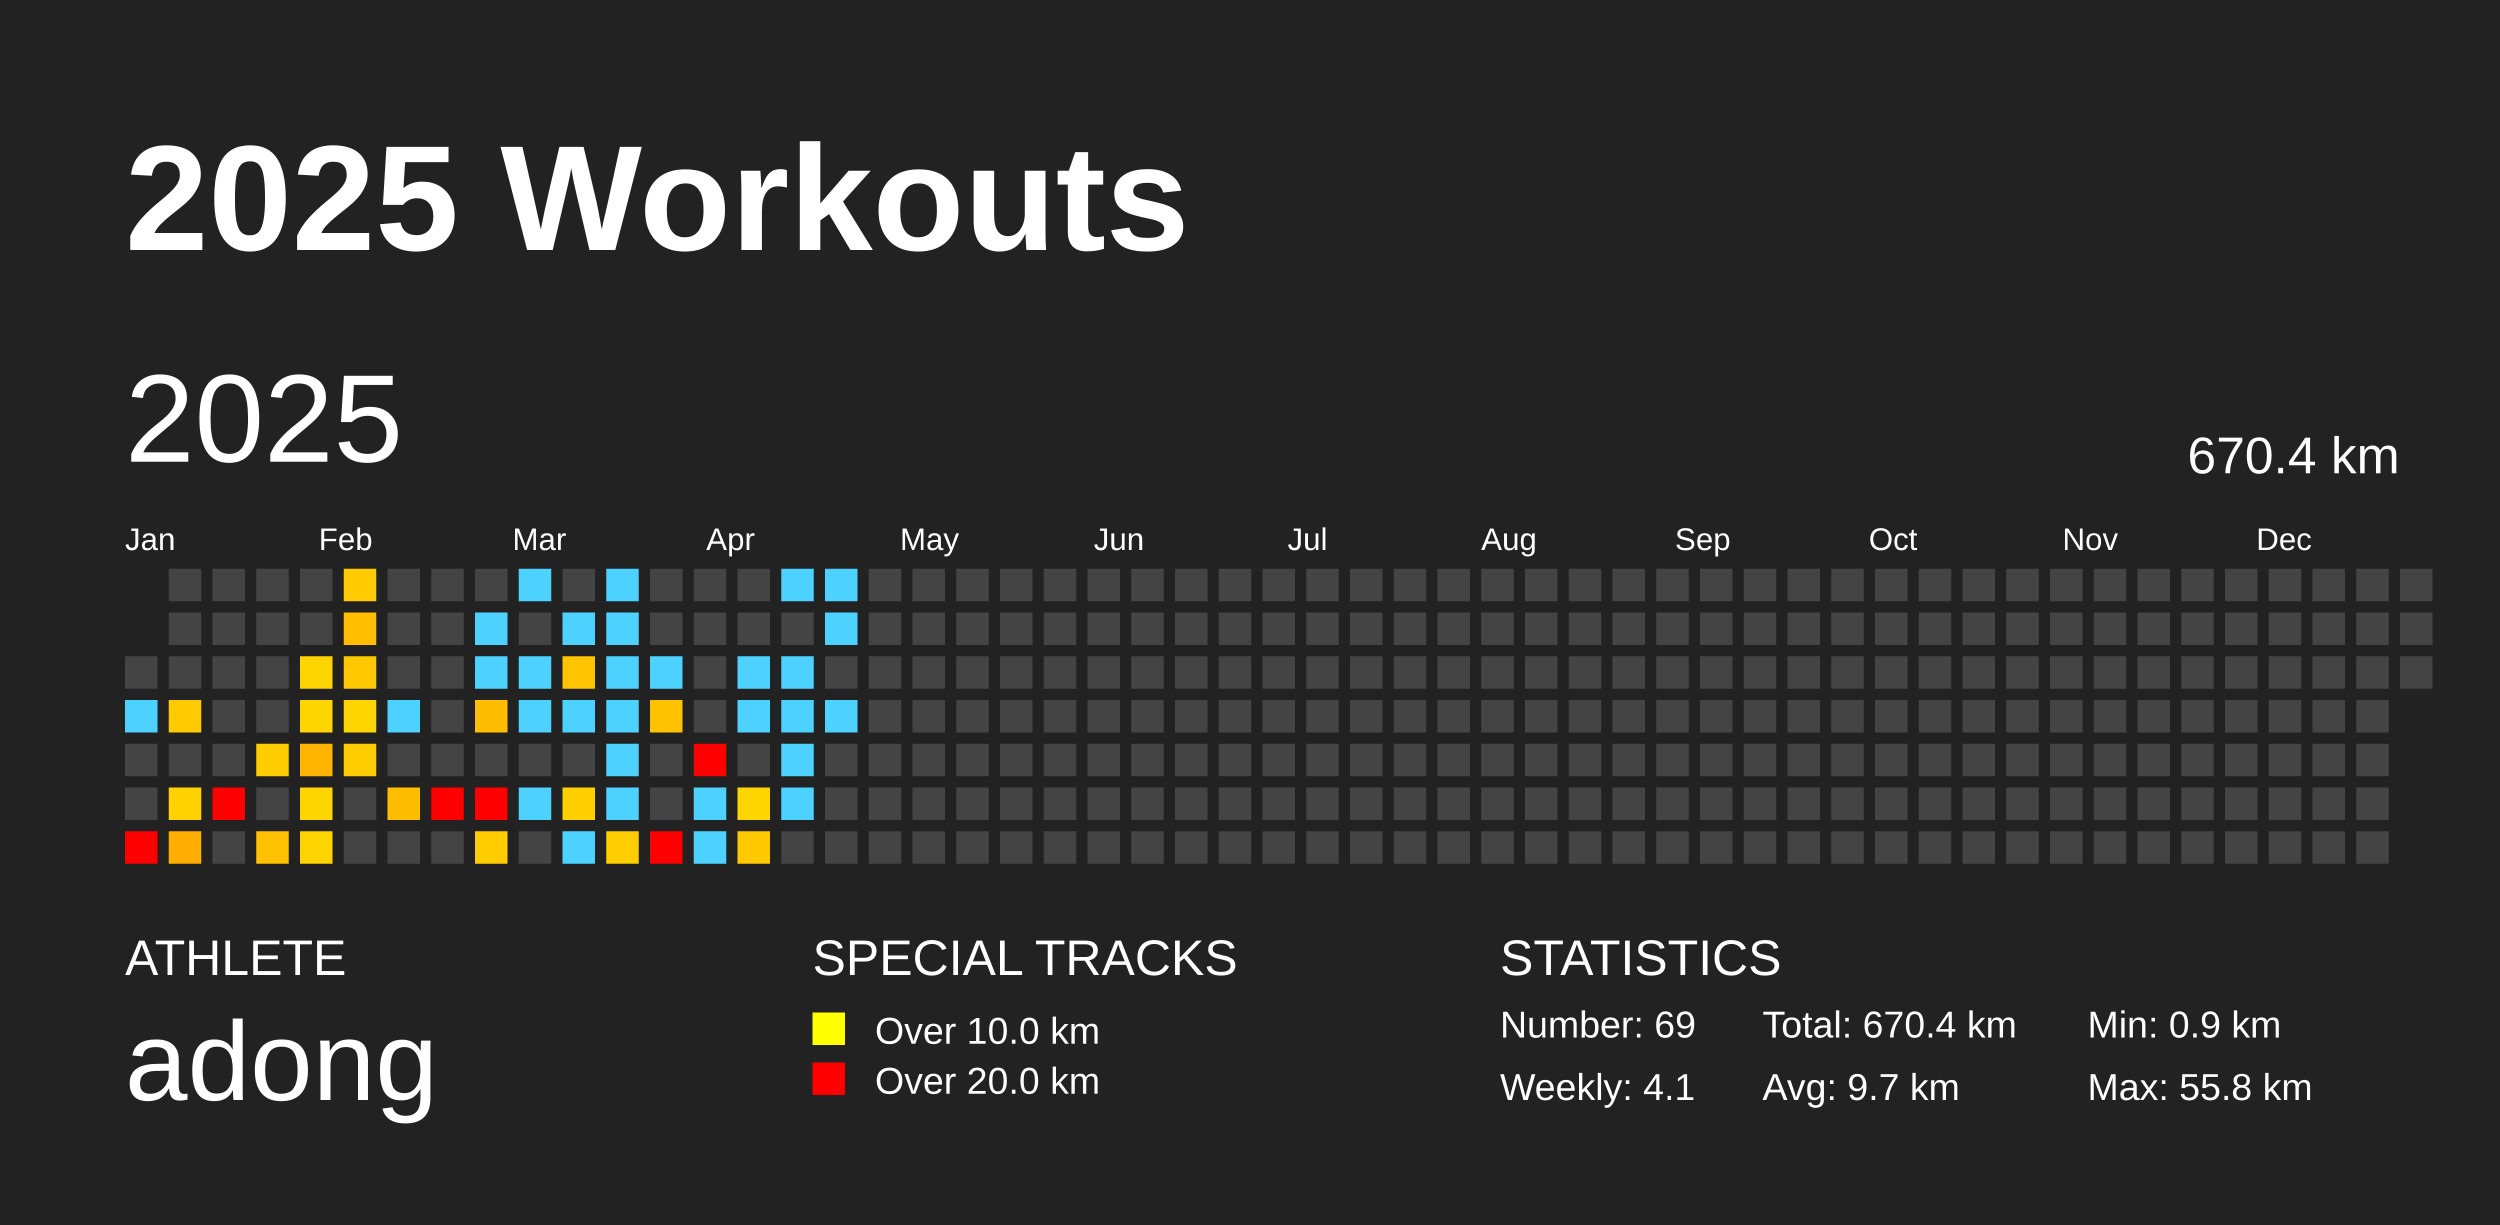
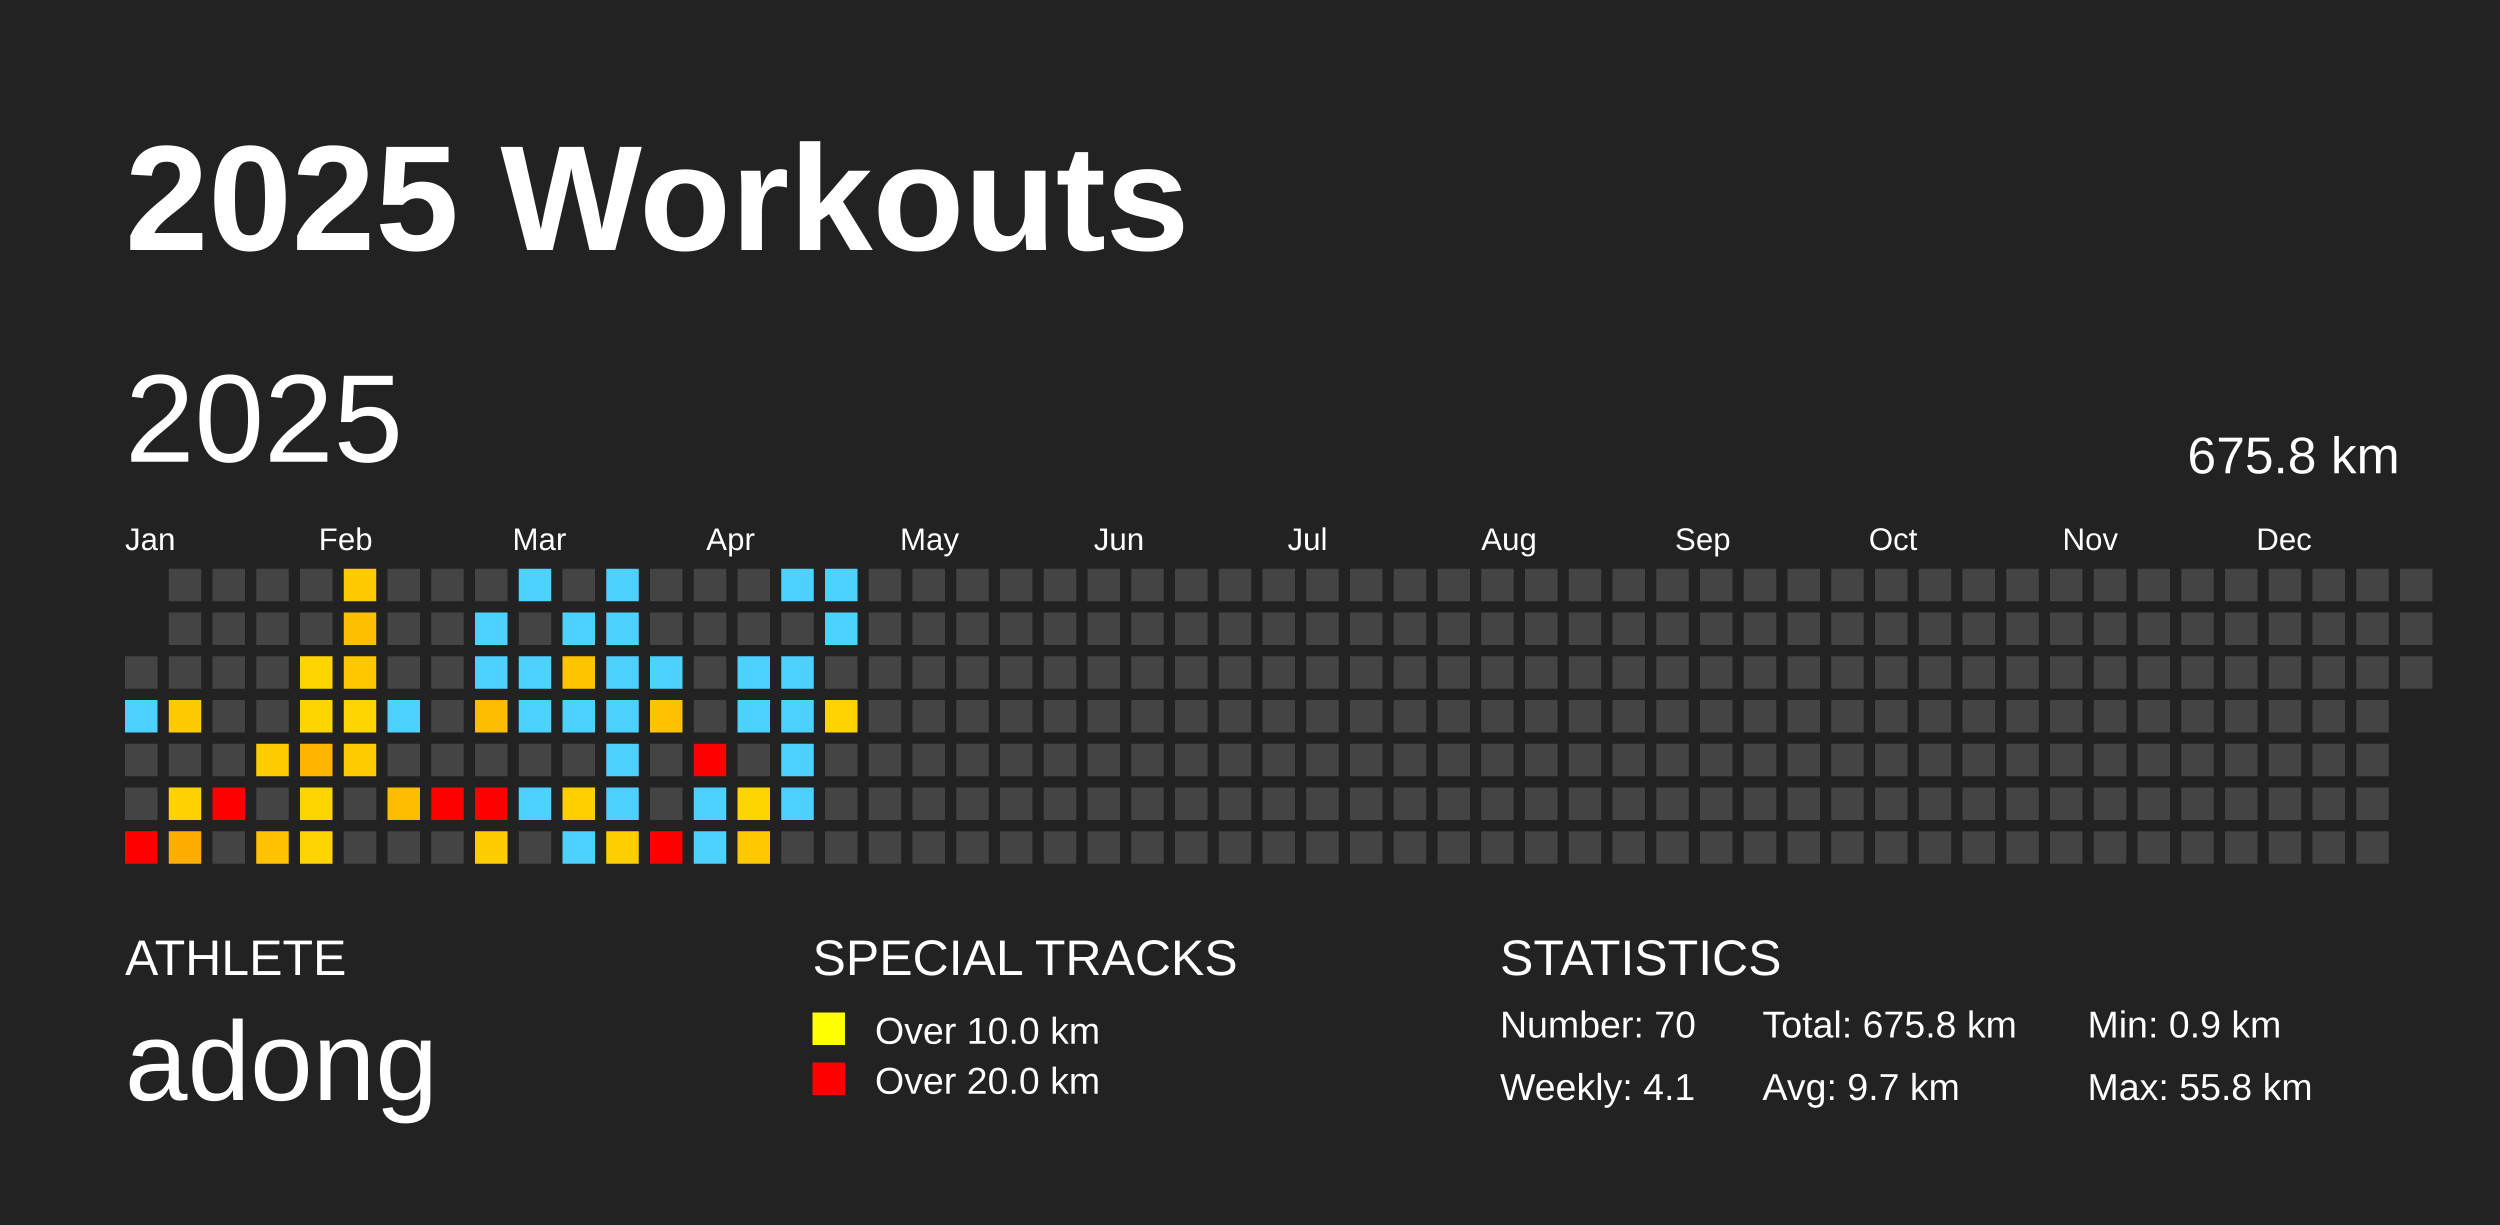
<svg xmlns="http://www.w3.org/2000/svg" baseProfile="full" height="98mm" version="1.1" viewBox="0,0,200,98" width="200mm">
  <defs />
  <rect fill="#222222" height="98" width="200" x="0" y="0" />
  <text fill="#FFFFFF" style="font-size:12px; font-family:Arial; font-weight:bold;" x="10" y="20">2025 Workouts</text>
  <text fill="#FFFFFF" style="font-size:4px; font-family:Arial" x="10" y="78">ATHLETE</text>
  <text fill="#FFFFFF" style="font-size:9px; font-family:Arial" x="10" y="88">adong</text>
  <text fill="#FFFFFF" style="font-size:4px; font-family:Arial" x="65" y="78">SPECIAL TRACKS</text>
  <rect fill="yellow" height="2.6" width="2.6" x="65" y="81" />
  <text fill="#FFFFFF" style="font-size:3px; font-family:Arial" x="70" y="83.5">Over 10.0 km</text>
  <rect fill="red" height="2.6" width="2.6" x="65" y="85" />
  <text fill="#FFFFFF" style="font-size:3px; font-family:Arial" x="70" y="87.5">Over 20.0 km</text>
  <text fill="#FFFFFF" style="font-size:4px; font-family:Arial" x="120" y="78">STATISTICS</text>
-   <text fill="#FFFFFF" style="font-size:3px; font-family:Arial" x="120" y="83">Number: 69</text>
+   <text fill="#FFFFFF" style="font-size:3px; font-family:Arial" x="120" y="83">Number: 70</text>
  <text fill="#FFFFFF" style="font-size:3px; font-family:Arial" x="120" y="88">Weekly: 4.1</text>
-   <text fill="#FFFFFF" style="font-size:3px; font-family:Arial" x="141" y="83">Total: 670.4 km</text>
+   <text fill="#FFFFFF" style="font-size:3px; font-family:Arial" x="141" y="83">Total: 675.8 km</text>
  <text fill="#FFFFFF" style="font-size:3px; font-family:Arial" x="141" y="88">Avg: 9.7 km</text>
  <text fill="#FFFFFF" style="font-size:3px; font-family:Arial" x="167" y="83">Min: 0.9 km</text>
  <text fill="#FFFFFF" style="font-size:3px; font-family:Arial" x="167" y="88">Max: 55.8 km</text>
  <text dominant-baseline="hanging" fill="#FFFFFF" style="font-size:10.0px; font-family:Arial;" x="10" y="30">2025</text>
-   <text dominant-baseline="hanging" fill="#FFFFFF" style="font-size:4.125px; font-family:Arial;" x="175" y="35">670.4 km</text>
+   <text dominant-baseline="hanging" fill="#FFFFFF" style="font-size:4.125px; font-family:Arial;" x="175" y="35">675.8 km</text>
  <text fill="#FFFFFF" style="font-size:2.5px; font-family:Arial" x="10.0" y="44">Jan</text>
  <text fill="#FFFFFF" style="font-size:2.5px; font-family:Arial" x="25.5" y="44">Feb</text>
  <text fill="#FFFFFF" style="font-size:2.5px; font-family:Arial" x="41.0" y="44">Mar</text>
  <text fill="#FFFFFF" style="font-size:2.5px; font-family:Arial" x="56.5" y="44">Apr</text>
  <text fill="#FFFFFF" style="font-size:2.5px; font-family:Arial" x="72.0" y="44">May</text>
  <text fill="#FFFFFF" style="font-size:2.5px; font-family:Arial" x="87.5" y="44">Jun</text>
  <text fill="#FFFFFF" style="font-size:2.5px; font-family:Arial" x="103.0" y="44">Jul</text>
  <text fill="#FFFFFF" style="font-size:2.5px; font-family:Arial" x="118.5" y="44">Aug</text>
  <text fill="#FFFFFF" style="font-size:2.5px; font-family:Arial" x="134.0" y="44">Sep</text>
  <text fill="#FFFFFF" style="font-size:2.5px; font-family:Arial" x="149.5" y="44">Oct</text>
  <text fill="#FFFFFF" style="font-size:2.5px; font-family:Arial" x="165.0" y="44">Nov</text>
  <text fill="#FFFFFF" style="font-size:2.5px; font-family:Arial" x="180.5" y="44">Dec</text>
  <rect fill="#444444" height="2.6" width="2.6" x="10.0" y="52.5" />
  <rect fill="#4dd2ff" height="2.6" width="2.6" x="10.0" y="56.0" />
  <rect fill="#444444" height="2.6" width="2.6" x="10.0" y="59.5" />
  <rect fill="#444444" height="2.6" width="2.6" x="10.0" y="63.0" />
  <rect fill="red" height="2.6" width="2.6" x="10.0" y="66.5" />
  <rect fill="#444444" height="2.6" width="2.6" x="13.5" y="45.5" />
  <rect fill="#444444" height="2.6" width="2.6" x="13.5" y="49.0" />
  <rect fill="#444444" height="2.6" width="2.6" x="13.5" y="52.5" />
  <rect fill="#ffcb00" height="2.6" width="2.6" x="13.5" y="56.0" />
  <rect fill="#444444" height="2.6" width="2.6" x="13.5" y="59.5" />
  <rect fill="#ffd200" height="2.6" width="2.6" x="13.5" y="63.0" />
  <rect fill="#ffae00" height="2.6" width="2.6" x="13.5" y="66.5" />
  <rect fill="#444444" height="2.6" width="2.6" x="17.0" y="45.5" />
  <rect fill="#444444" height="2.6" width="2.6" x="17.0" y="49.0" />
  <rect fill="#444444" height="2.6" width="2.6" x="17.0" y="52.5" />
  <rect fill="#444444" height="2.6" width="2.6" x="17.0" y="56.0" />
  <rect fill="#444444" height="2.6" width="2.6" x="17.0" y="59.5" />
  <rect fill="red" height="2.6" width="2.6" x="17.0" y="63.0" />
  <rect fill="#444444" height="2.6" width="2.6" x="17.0" y="66.5" />
  <rect fill="#444444" height="2.6" width="2.6" x="20.5" y="45.5" />
  <rect fill="#444444" height="2.6" width="2.6" x="20.5" y="49.0" />
  <rect fill="#444444" height="2.6" width="2.6" x="20.5" y="52.5" />
  <rect fill="#444444" height="2.6" width="2.6" x="20.5" y="56.0" />
  <rect fill="#ffcc00" height="2.6" width="2.6" x="20.5" y="59.5" />
  <rect fill="#444444" height="2.6" width="2.6" x="20.5" y="63.0" />
  <rect fill="#ffc100" height="2.6" width="2.6" x="20.5" y="66.5" />
  <rect fill="#444444" height="2.6" width="2.6" x="24.0" y="45.5" />
  <rect fill="#444444" height="2.6" width="2.6" x="24.0" y="49.0" />
  <rect fill="#ffd500" height="2.6" width="2.6" x="24.0" y="52.5" />
  <rect fill="#ffd500" height="2.6" width="2.6" x="24.0" y="56.0" />
  <rect fill="#ffb400" height="2.6" width="2.6" x="24.0" y="59.5" />
  <rect fill="#ffd500" height="2.6" width="2.6" x="24.0" y="63.0" />
  <rect fill="#ffd400" height="2.6" width="2.6" x="24.0" y="66.5" />
  <rect fill="#ffcb00" height="2.6" width="2.6" x="27.5" y="45.5" />
  <rect fill="#ffbe00" height="2.6" width="2.6" x="27.5" y="49.0" />
  <rect fill="#ffc700" height="2.6" width="2.6" x="27.5" y="52.5" />
  <rect fill="#ffd500" height="2.6" width="2.6" x="27.5" y="56.0" />
  <rect fill="#ffcc00" height="2.6" width="2.6" x="27.5" y="59.5" />
  <rect fill="#444444" height="2.6" width="2.6" x="27.5" y="63.0" />
  <rect fill="#444444" height="2.6" width="2.6" x="27.5" y="66.5" />
  <rect fill="#444444" height="2.6" width="2.6" x="31.0" y="45.5" />
  <rect fill="#444444" height="2.6" width="2.6" x="31.0" y="49.0" />
  <rect fill="#444444" height="2.6" width="2.6" x="31.0" y="52.5" />
  <rect fill="#4dd2ff" height="2.6" width="2.6" x="31.0" y="56.0" />
  <rect fill="#444444" height="2.6" width="2.6" x="31.0" y="59.5" />
  <rect fill="#ffbd00" height="2.6" width="2.6" x="31.0" y="63.0" />
  <rect fill="#444444" height="2.6" width="2.6" x="31.0" y="66.5" />
  <rect fill="#444444" height="2.6" width="2.6" x="34.5" y="45.5" />
  <rect fill="#444444" height="2.6" width="2.6" x="34.5" y="49.0" />
  <rect fill="#444444" height="2.6" width="2.6" x="34.5" y="52.5" />
  <rect fill="#444444" height="2.6" width="2.6" x="34.5" y="56.0" />
  <rect fill="#444444" height="2.6" width="2.6" x="34.5" y="59.5" />
  <rect fill="red" height="2.6" width="2.6" x="34.5" y="63.0" />
  <rect fill="#444444" height="2.6" width="2.6" x="34.5" y="66.5" />
  <rect fill="#444444" height="2.6" width="2.6" x="38.0" y="45.5" />
  <rect fill="#4dd2ff" height="2.6" width="2.6" x="38.0" y="49.0" />
  <rect fill="#4dd2ff" height="2.6" width="2.6" x="38.0" y="52.5" />
  <rect fill="#ffbd00" height="2.6" width="2.6" x="38.0" y="56.0" />
  <rect fill="#444444" height="2.6" width="2.6" x="38.0" y="59.5" />
  <rect fill="red" height="2.6" width="2.6" x="38.0" y="63.0" />
  <rect fill="#ffcc00" height="2.6" width="2.6" x="38.0" y="66.5" />
  <rect fill="#4dd2ff" height="2.6" width="2.6" x="41.5" y="45.5" />
  <rect fill="#444444" height="2.6" width="2.6" x="41.5" y="49.0" />
  <rect fill="#4dd2ff" height="2.6" width="2.6" x="41.5" y="52.5" />
  <rect fill="#4dd2ff" height="2.6" width="2.6" x="41.5" y="56.0" />
  <rect fill="#444444" height="2.6" width="2.6" x="41.5" y="59.5" />
  <rect fill="#4dd2ff" height="2.6" width="2.6" x="41.5" y="63.0" />
  <rect fill="#444444" height="2.6" width="2.6" x="41.5" y="66.5" />
  <rect fill="#444444" height="2.6" width="2.6" x="45.0" y="45.5" />
  <rect fill="#4dd2ff" height="2.6" width="2.6" x="45.0" y="49.0" />
  <rect fill="#ffc400" height="2.6" width="2.6" x="45.0" y="52.5" />
  <rect fill="#4dd2ff" height="2.6" width="2.6" x="45.0" y="56.0" />
  <rect fill="#444444" height="2.6" width="2.6" x="45.0" y="59.5" />
  <rect fill="#ffcf00" height="2.6" width="2.6" x="45.0" y="63.0" />
  <rect fill="#4dd2ff" height="2.6" width="2.6" x="45.0" y="66.5" />
  <rect fill="#4dd2ff" height="2.6" width="2.6" x="48.5" y="45.5" />
  <rect fill="#4dd2ff" height="2.6" width="2.6" x="48.5" y="49.0" />
  <rect fill="#4dd2ff" height="2.6" width="2.6" x="48.5" y="52.5" />
  <rect fill="#4dd2ff" height="2.6" width="2.6" x="48.5" y="56.0" />
  <rect fill="#4dd2ff" height="2.6" width="2.6" x="48.5" y="59.5" />
  <rect fill="#4dd2ff" height="2.6" width="2.6" x="48.5" y="63.0" />
  <rect fill="#ffce00" height="2.6" width="2.6" x="48.5" y="66.5" />
  <rect fill="#444444" height="2.6" width="2.6" x="52.0" y="45.5" />
  <rect fill="#444444" height="2.6" width="2.6" x="52.0" y="49.0" />
  <rect fill="#4dd2ff" height="2.6" width="2.6" x="52.0" y="52.5" />
  <rect fill="#ffc200" height="2.6" width="2.6" x="52.0" y="56.0" />
  <rect fill="#444444" height="2.6" width="2.6" x="52.0" y="59.5" />
  <rect fill="#444444" height="2.6" width="2.6" x="52.0" y="63.0" />
  <rect fill="red" height="2.6" width="2.6" x="52.0" y="66.5" />
  <rect fill="#444444" height="2.6" width="2.6" x="55.5" y="45.5" />
  <rect fill="#444444" height="2.6" width="2.6" x="55.5" y="49.0" />
  <rect fill="#444444" height="2.6" width="2.6" x="55.5" y="52.5" />
  <rect fill="#444444" height="2.6" width="2.6" x="55.5" y="56.0" />
  <rect fill="red" height="2.6" width="2.6" x="55.5" y="59.5" />
  <rect fill="#4dd2ff" height="2.6" width="2.6" x="55.5" y="63.0" />
  <rect fill="#4dd2ff" height="2.6" width="2.6" x="55.5" y="66.5" />
  <rect fill="#444444" height="2.6" width="2.6" x="59.0" y="45.5" />
  <rect fill="#444444" height="2.6" width="2.6" x="59.0" y="49.0" />
  <rect fill="#4dd2ff" height="2.6" width="2.6" x="59.0" y="52.5" />
  <rect fill="#4dd2ff" height="2.6" width="2.6" x="59.0" y="56.0" />
  <rect fill="#444444" height="2.6" width="2.6" x="59.0" y="59.5" />
  <rect fill="#ffd500" height="2.6" width="2.6" x="59.0" y="63.0" />
  <rect fill="#ffc900" height="2.6" width="2.6" x="59.0" y="66.5" />
  <rect fill="#4dd2ff" height="2.6" width="2.6" x="62.5" y="45.5" />
  <rect fill="#444444" height="2.6" width="2.6" x="62.5" y="49.0" />
  <rect fill="#4dd2ff" height="2.6" width="2.6" x="62.5" y="52.5" />
  <rect fill="#4dd2ff" height="2.6" width="2.6" x="62.5" y="56.0" />
  <rect fill="#4dd2ff" height="2.6" width="2.6" x="62.5" y="59.5" />
  <rect fill="#4dd2ff" height="2.6" width="2.6" x="62.5" y="63.0" />
  <rect fill="#444444" height="2.6" width="2.6" x="62.5" y="66.5" />
  <rect fill="#4dd2ff" height="2.6" width="2.6" x="66.0" y="45.5" />
  <rect fill="#4dd2ff" height="2.6" width="2.6" x="66.0" y="49.0" />
  <rect fill="#444444" height="2.6" width="2.6" x="66.0" y="52.5" />
-   <rect fill="#4dd2ff" height="2.6" width="2.6" x="66.0" y="56.0" />
+   <rect fill="#ffd300" height="2.6" width="2.6" x="66.0" y="56.0" />
  <rect fill="#444444" height="2.6" width="2.6" x="66.0" y="59.5" />
  <rect fill="#444444" height="2.6" width="2.6" x="66.0" y="63.0" />
  <rect fill="#444444" height="2.6" width="2.6" x="66.0" y="66.5" />
  <rect fill="#444444" height="2.6" width="2.6" x="69.5" y="45.5" />
  <rect fill="#444444" height="2.6" width="2.6" x="69.5" y="49.0" />
  <rect fill="#444444" height="2.6" width="2.6" x="69.5" y="52.5" />
  <rect fill="#444444" height="2.6" width="2.6" x="69.5" y="56.0" />
  <rect fill="#444444" height="2.6" width="2.6" x="69.5" y="59.5" />
  <rect fill="#444444" height="2.6" width="2.6" x="69.5" y="63.0" />
  <rect fill="#444444" height="2.6" width="2.6" x="69.5" y="66.5" />
  <rect fill="#444444" height="2.6" width="2.6" x="73.0" y="45.5" />
  <rect fill="#444444" height="2.6" width="2.6" x="73.0" y="49.0" />
  <rect fill="#444444" height="2.6" width="2.6" x="73.0" y="52.5" />
  <rect fill="#444444" height="2.6" width="2.6" x="73.0" y="56.0" />
  <rect fill="#444444" height="2.6" width="2.6" x="73.0" y="59.5" />
  <rect fill="#444444" height="2.6" width="2.6" x="73.0" y="63.0" />
  <rect fill="#444444" height="2.6" width="2.6" x="73.0" y="66.5" />
  <rect fill="#444444" height="2.6" width="2.6" x="76.5" y="45.5" />
  <rect fill="#444444" height="2.6" width="2.6" x="76.5" y="49.0" />
  <rect fill="#444444" height="2.6" width="2.6" x="76.5" y="52.5" />
  <rect fill="#444444" height="2.6" width="2.6" x="76.5" y="56.0" />
  <rect fill="#444444" height="2.6" width="2.6" x="76.5" y="59.5" />
  <rect fill="#444444" height="2.6" width="2.6" x="76.5" y="63.0" />
  <rect fill="#444444" height="2.6" width="2.6" x="76.5" y="66.5" />
  <rect fill="#444444" height="2.6" width="2.6" x="80.0" y="45.5" />
  <rect fill="#444444" height="2.6" width="2.6" x="80.0" y="49.0" />
  <rect fill="#444444" height="2.6" width="2.6" x="80.0" y="52.5" />
  <rect fill="#444444" height="2.6" width="2.6" x="80.0" y="56.0" />
  <rect fill="#444444" height="2.6" width="2.6" x="80.0" y="59.5" />
  <rect fill="#444444" height="2.6" width="2.6" x="80.0" y="63.0" />
  <rect fill="#444444" height="2.6" width="2.6" x="80.0" y="66.5" />
  <rect fill="#444444" height="2.6" width="2.6" x="83.5" y="45.5" />
  <rect fill="#444444" height="2.6" width="2.6" x="83.5" y="49.0" />
  <rect fill="#444444" height="2.6" width="2.6" x="83.5" y="52.5" />
  <rect fill="#444444" height="2.6" width="2.6" x="83.5" y="56.0" />
  <rect fill="#444444" height="2.6" width="2.6" x="83.5" y="59.5" />
  <rect fill="#444444" height="2.6" width="2.6" x="83.5" y="63.0" />
  <rect fill="#444444" height="2.6" width="2.6" x="83.5" y="66.5" />
  <rect fill="#444444" height="2.6" width="2.6" x="87.0" y="45.5" />
  <rect fill="#444444" height="2.6" width="2.6" x="87.0" y="49.0" />
  <rect fill="#444444" height="2.6" width="2.6" x="87.0" y="52.5" />
  <rect fill="#444444" height="2.6" width="2.6" x="87.0" y="56.0" />
  <rect fill="#444444" height="2.6" width="2.6" x="87.0" y="59.5" />
  <rect fill="#444444" height="2.6" width="2.6" x="87.0" y="63.0" />
  <rect fill="#444444" height="2.6" width="2.6" x="87.0" y="66.5" />
  <rect fill="#444444" height="2.6" width="2.6" x="90.5" y="45.5" />
  <rect fill="#444444" height="2.6" width="2.6" x="90.5" y="49.0" />
  <rect fill="#444444" height="2.6" width="2.6" x="90.5" y="52.5" />
  <rect fill="#444444" height="2.6" width="2.6" x="90.5" y="56.0" />
  <rect fill="#444444" height="2.6" width="2.6" x="90.5" y="59.5" />
  <rect fill="#444444" height="2.6" width="2.6" x="90.5" y="63.0" />
  <rect fill="#444444" height="2.6" width="2.6" x="90.5" y="66.5" />
  <rect fill="#444444" height="2.6" width="2.6" x="94.0" y="45.5" />
  <rect fill="#444444" height="2.6" width="2.6" x="94.0" y="49.0" />
  <rect fill="#444444" height="2.6" width="2.6" x="94.0" y="52.5" />
  <rect fill="#444444" height="2.6" width="2.6" x="94.0" y="56.0" />
  <rect fill="#444444" height="2.6" width="2.6" x="94.0" y="59.5" />
  <rect fill="#444444" height="2.6" width="2.6" x="94.0" y="63.0" />
  <rect fill="#444444" height="2.6" width="2.6" x="94.0" y="66.5" />
  <rect fill="#444444" height="2.6" width="2.6" x="97.5" y="45.5" />
  <rect fill="#444444" height="2.6" width="2.6" x="97.5" y="49.0" />
  <rect fill="#444444" height="2.6" width="2.6" x="97.5" y="52.5" />
  <rect fill="#444444" height="2.6" width="2.6" x="97.5" y="56.0" />
  <rect fill="#444444" height="2.6" width="2.6" x="97.5" y="59.5" />
  <rect fill="#444444" height="2.6" width="2.6" x="97.5" y="63.0" />
  <rect fill="#444444" height="2.6" width="2.6" x="97.5" y="66.5" />
  <rect fill="#444444" height="2.6" width="2.6" x="101.0" y="45.5" />
  <rect fill="#444444" height="2.6" width="2.6" x="101.0" y="49.0" />
  <rect fill="#444444" height="2.6" width="2.6" x="101.0" y="52.5" />
  <rect fill="#444444" height="2.6" width="2.6" x="101.0" y="56.0" />
  <rect fill="#444444" height="2.6" width="2.6" x="101.0" y="59.5" />
  <rect fill="#444444" height="2.6" width="2.6" x="101.0" y="63.0" />
  <rect fill="#444444" height="2.6" width="2.6" x="101.0" y="66.5" />
  <rect fill="#444444" height="2.6" width="2.6" x="104.5" y="45.5" />
  <rect fill="#444444" height="2.6" width="2.6" x="104.5" y="49.0" />
  <rect fill="#444444" height="2.6" width="2.6" x="104.5" y="52.5" />
  <rect fill="#444444" height="2.6" width="2.6" x="104.5" y="56.0" />
  <rect fill="#444444" height="2.6" width="2.6" x="104.5" y="59.5" />
  <rect fill="#444444" height="2.6" width="2.6" x="104.5" y="63.0" />
  <rect fill="#444444" height="2.6" width="2.6" x="104.5" y="66.5" />
  <rect fill="#444444" height="2.6" width="2.6" x="108.0" y="45.5" />
  <rect fill="#444444" height="2.6" width="2.6" x="108.0" y="49.0" />
  <rect fill="#444444" height="2.6" width="2.6" x="108.0" y="52.5" />
  <rect fill="#444444" height="2.6" width="2.6" x="108.0" y="56.0" />
  <rect fill="#444444" height="2.6" width="2.6" x="108.0" y="59.5" />
  <rect fill="#444444" height="2.6" width="2.6" x="108.0" y="63.0" />
  <rect fill="#444444" height="2.6" width="2.6" x="108.0" y="66.5" />
  <rect fill="#444444" height="2.6" width="2.6" x="111.5" y="45.5" />
  <rect fill="#444444" height="2.6" width="2.6" x="111.5" y="49.0" />
  <rect fill="#444444" height="2.6" width="2.6" x="111.5" y="52.5" />
  <rect fill="#444444" height="2.6" width="2.6" x="111.5" y="56.0" />
  <rect fill="#444444" height="2.6" width="2.6" x="111.5" y="59.5" />
  <rect fill="#444444" height="2.6" width="2.6" x="111.5" y="63.0" />
  <rect fill="#444444" height="2.6" width="2.6" x="111.5" y="66.5" />
  <rect fill="#444444" height="2.6" width="2.6" x="115.0" y="45.5" />
  <rect fill="#444444" height="2.6" width="2.6" x="115.0" y="49.0" />
  <rect fill="#444444" height="2.6" width="2.6" x="115.0" y="52.5" />
  <rect fill="#444444" height="2.6" width="2.6" x="115.0" y="56.0" />
  <rect fill="#444444" height="2.6" width="2.6" x="115.0" y="59.5" />
  <rect fill="#444444" height="2.6" width="2.6" x="115.0" y="63.0" />
  <rect fill="#444444" height="2.6" width="2.6" x="115.0" y="66.5" />
  <rect fill="#444444" height="2.6" width="2.6" x="118.5" y="45.5" />
  <rect fill="#444444" height="2.6" width="2.6" x="118.5" y="49.0" />
  <rect fill="#444444" height="2.6" width="2.6" x="118.5" y="52.5" />
  <rect fill="#444444" height="2.6" width="2.6" x="118.5" y="56.0" />
  <rect fill="#444444" height="2.6" width="2.6" x="118.5" y="59.5" />
  <rect fill="#444444" height="2.6" width="2.6" x="118.5" y="63.0" />
  <rect fill="#444444" height="2.6" width="2.6" x="118.5" y="66.5" />
  <rect fill="#444444" height="2.6" width="2.6" x="122.0" y="45.5" />
  <rect fill="#444444" height="2.6" width="2.6" x="122.0" y="49.0" />
  <rect fill="#444444" height="2.6" width="2.6" x="122.0" y="52.5" />
  <rect fill="#444444" height="2.6" width="2.6" x="122.0" y="56.0" />
  <rect fill="#444444" height="2.6" width="2.6" x="122.0" y="59.5" />
  <rect fill="#444444" height="2.6" width="2.6" x="122.0" y="63.0" />
  <rect fill="#444444" height="2.6" width="2.6" x="122.0" y="66.5" />
  <rect fill="#444444" height="2.6" width="2.6" x="125.5" y="45.5" />
  <rect fill="#444444" height="2.6" width="2.6" x="125.5" y="49.0" />
  <rect fill="#444444" height="2.6" width="2.6" x="125.5" y="52.5" />
  <rect fill="#444444" height="2.6" width="2.6" x="125.5" y="56.0" />
  <rect fill="#444444" height="2.6" width="2.6" x="125.5" y="59.5" />
  <rect fill="#444444" height="2.6" width="2.6" x="125.5" y="63.0" />
  <rect fill="#444444" height="2.6" width="2.6" x="125.5" y="66.5" />
  <rect fill="#444444" height="2.6" width="2.6" x="129.0" y="45.5" />
  <rect fill="#444444" height="2.6" width="2.6" x="129.0" y="49.0" />
  <rect fill="#444444" height="2.6" width="2.6" x="129.0" y="52.5" />
  <rect fill="#444444" height="2.6" width="2.6" x="129.0" y="56.0" />
  <rect fill="#444444" height="2.6" width="2.6" x="129.0" y="59.5" />
  <rect fill="#444444" height="2.6" width="2.6" x="129.0" y="63.0" />
  <rect fill="#444444" height="2.6" width="2.6" x="129.0" y="66.5" />
  <rect fill="#444444" height="2.6" width="2.6" x="132.5" y="45.5" />
  <rect fill="#444444" height="2.6" width="2.6" x="132.5" y="49.0" />
  <rect fill="#444444" height="2.6" width="2.6" x="132.5" y="52.5" />
  <rect fill="#444444" height="2.6" width="2.6" x="132.5" y="56.0" />
  <rect fill="#444444" height="2.6" width="2.6" x="132.5" y="59.5" />
  <rect fill="#444444" height="2.6" width="2.6" x="132.5" y="63.0" />
  <rect fill="#444444" height="2.6" width="2.6" x="132.5" y="66.5" />
  <rect fill="#444444" height="2.6" width="2.6" x="136.0" y="45.5" />
  <rect fill="#444444" height="2.6" width="2.6" x="136.0" y="49.0" />
  <rect fill="#444444" height="2.6" width="2.6" x="136.0" y="52.5" />
  <rect fill="#444444" height="2.6" width="2.6" x="136.0" y="56.0" />
  <rect fill="#444444" height="2.6" width="2.6" x="136.0" y="59.5" />
  <rect fill="#444444" height="2.6" width="2.6" x="136.0" y="63.0" />
  <rect fill="#444444" height="2.6" width="2.6" x="136.0" y="66.5" />
  <rect fill="#444444" height="2.6" width="2.6" x="139.5" y="45.5" />
  <rect fill="#444444" height="2.6" width="2.6" x="139.5" y="49.0" />
  <rect fill="#444444" height="2.6" width="2.6" x="139.5" y="52.5" />
  <rect fill="#444444" height="2.6" width="2.6" x="139.5" y="56.0" />
  <rect fill="#444444" height="2.6" width="2.6" x="139.5" y="59.5" />
  <rect fill="#444444" height="2.6" width="2.6" x="139.5" y="63.0" />
  <rect fill="#444444" height="2.6" width="2.6" x="139.5" y="66.5" />
  <rect fill="#444444" height="2.6" width="2.6" x="143.0" y="45.5" />
  <rect fill="#444444" height="2.6" width="2.6" x="143.0" y="49.0" />
  <rect fill="#444444" height="2.6" width="2.6" x="143.0" y="52.5" />
  <rect fill="#444444" height="2.6" width="2.6" x="143.0" y="56.0" />
  <rect fill="#444444" height="2.6" width="2.6" x="143.0" y="59.5" />
  <rect fill="#444444" height="2.6" width="2.6" x="143.0" y="63.0" />
  <rect fill="#444444" height="2.6" width="2.6" x="143.0" y="66.5" />
  <rect fill="#444444" height="2.6" width="2.6" x="146.5" y="45.5" />
  <rect fill="#444444" height="2.6" width="2.6" x="146.5" y="49.0" />
  <rect fill="#444444" height="2.6" width="2.6" x="146.5" y="52.5" />
  <rect fill="#444444" height="2.6" width="2.6" x="146.5" y="56.0" />
  <rect fill="#444444" height="2.6" width="2.6" x="146.5" y="59.5" />
  <rect fill="#444444" height="2.6" width="2.6" x="146.5" y="63.0" />
  <rect fill="#444444" height="2.6" width="2.6" x="146.5" y="66.5" />
  <rect fill="#444444" height="2.6" width="2.6" x="150.0" y="45.5" />
  <rect fill="#444444" height="2.6" width="2.6" x="150.0" y="49.0" />
  <rect fill="#444444" height="2.6" width="2.6" x="150.0" y="52.5" />
  <rect fill="#444444" height="2.6" width="2.6" x="150.0" y="56.0" />
  <rect fill="#444444" height="2.6" width="2.6" x="150.0" y="59.5" />
  <rect fill="#444444" height="2.6" width="2.6" x="150.0" y="63.0" />
  <rect fill="#444444" height="2.6" width="2.6" x="150.0" y="66.5" />
  <rect fill="#444444" height="2.6" width="2.6" x="153.5" y="45.5" />
  <rect fill="#444444" height="2.6" width="2.6" x="153.5" y="49.0" />
  <rect fill="#444444" height="2.6" width="2.6" x="153.5" y="52.5" />
  <rect fill="#444444" height="2.6" width="2.6" x="153.5" y="56.0" />
  <rect fill="#444444" height="2.6" width="2.6" x="153.5" y="59.5" />
  <rect fill="#444444" height="2.6" width="2.6" x="153.5" y="63.0" />
  <rect fill="#444444" height="2.6" width="2.6" x="153.5" y="66.5" />
  <rect fill="#444444" height="2.6" width="2.6" x="157.0" y="45.5" />
  <rect fill="#444444" height="2.6" width="2.6" x="157.0" y="49.0" />
  <rect fill="#444444" height="2.6" width="2.6" x="157.0" y="52.5" />
  <rect fill="#444444" height="2.6" width="2.6" x="157.0" y="56.0" />
  <rect fill="#444444" height="2.6" width="2.6" x="157.0" y="59.5" />
  <rect fill="#444444" height="2.6" width="2.6" x="157.0" y="63.0" />
  <rect fill="#444444" height="2.6" width="2.6" x="157.0" y="66.5" />
  <rect fill="#444444" height="2.6" width="2.6" x="160.5" y="45.5" />
  <rect fill="#444444" height="2.6" width="2.6" x="160.5" y="49.0" />
  <rect fill="#444444" height="2.6" width="2.6" x="160.5" y="52.5" />
  <rect fill="#444444" height="2.6" width="2.6" x="160.5" y="56.0" />
  <rect fill="#444444" height="2.6" width="2.6" x="160.5" y="59.5" />
  <rect fill="#444444" height="2.6" width="2.6" x="160.5" y="63.0" />
  <rect fill="#444444" height="2.6" width="2.6" x="160.5" y="66.5" />
  <rect fill="#444444" height="2.6" width="2.6" x="164.0" y="45.5" />
  <rect fill="#444444" height="2.6" width="2.6" x="164.0" y="49.0" />
  <rect fill="#444444" height="2.6" width="2.6" x="164.0" y="52.5" />
  <rect fill="#444444" height="2.6" width="2.6" x="164.0" y="56.0" />
  <rect fill="#444444" height="2.6" width="2.6" x="164.0" y="59.5" />
  <rect fill="#444444" height="2.6" width="2.6" x="164.0" y="63.0" />
  <rect fill="#444444" height="2.6" width="2.6" x="164.0" y="66.5" />
  <rect fill="#444444" height="2.6" width="2.6" x="167.5" y="45.5" />
  <rect fill="#444444" height="2.6" width="2.6" x="167.5" y="49.0" />
  <rect fill="#444444" height="2.6" width="2.6" x="167.5" y="52.5" />
  <rect fill="#444444" height="2.6" width="2.6" x="167.5" y="56.0" />
  <rect fill="#444444" height="2.6" width="2.6" x="167.5" y="59.5" />
  <rect fill="#444444" height="2.6" width="2.6" x="167.5" y="63.0" />
  <rect fill="#444444" height="2.6" width="2.6" x="167.5" y="66.5" />
  <rect fill="#444444" height="2.6" width="2.6" x="171.0" y="45.5" />
  <rect fill="#444444" height="2.6" width="2.6" x="171.0" y="49.0" />
  <rect fill="#444444" height="2.6" width="2.6" x="171.0" y="52.5" />
  <rect fill="#444444" height="2.6" width="2.6" x="171.0" y="56.0" />
  <rect fill="#444444" height="2.6" width="2.6" x="171.0" y="59.5" />
  <rect fill="#444444" height="2.6" width="2.6" x="171.0" y="63.0" />
  <rect fill="#444444" height="2.6" width="2.6" x="171.0" y="66.5" />
  <rect fill="#444444" height="2.6" width="2.6" x="174.5" y="45.5" />
  <rect fill="#444444" height="2.6" width="2.6" x="174.5" y="49.0" />
  <rect fill="#444444" height="2.6" width="2.6" x="174.5" y="52.5" />
  <rect fill="#444444" height="2.6" width="2.6" x="174.5" y="56.0" />
  <rect fill="#444444" height="2.6" width="2.6" x="174.5" y="59.5" />
  <rect fill="#444444" height="2.6" width="2.6" x="174.5" y="63.0" />
  <rect fill="#444444" height="2.6" width="2.6" x="174.5" y="66.5" />
  <rect fill="#444444" height="2.6" width="2.6" x="178.0" y="45.5" />
  <rect fill="#444444" height="2.6" width="2.6" x="178.0" y="49.0" />
  <rect fill="#444444" height="2.6" width="2.6" x="178.0" y="52.5" />
  <rect fill="#444444" height="2.6" width="2.6" x="178.0" y="56.0" />
  <rect fill="#444444" height="2.6" width="2.6" x="178.0" y="59.5" />
  <rect fill="#444444" height="2.6" width="2.6" x="178.0" y="63.0" />
  <rect fill="#444444" height="2.6" width="2.6" x="178.0" y="66.5" />
  <rect fill="#444444" height="2.6" width="2.6" x="181.5" y="45.5" />
  <rect fill="#444444" height="2.6" width="2.6" x="181.5" y="49.0" />
  <rect fill="#444444" height="2.6" width="2.6" x="181.5" y="52.5" />
  <rect fill="#444444" height="2.6" width="2.6" x="181.5" y="56.0" />
  <rect fill="#444444" height="2.6" width="2.6" x="181.5" y="59.5" />
  <rect fill="#444444" height="2.6" width="2.6" x="181.5" y="63.0" />
  <rect fill="#444444" height="2.6" width="2.6" x="181.5" y="66.5" />
  <rect fill="#444444" height="2.6" width="2.6" x="185.0" y="45.5" />
  <rect fill="#444444" height="2.6" width="2.6" x="185.0" y="49.0" />
  <rect fill="#444444" height="2.6" width="2.6" x="185.0" y="52.5" />
  <rect fill="#444444" height="2.6" width="2.6" x="185.0" y="56.0" />
  <rect fill="#444444" height="2.6" width="2.6" x="185.0" y="59.5" />
  <rect fill="#444444" height="2.6" width="2.6" x="185.0" y="63.0" />
  <rect fill="#444444" height="2.6" width="2.6" x="185.0" y="66.5" />
  <rect fill="#444444" height="2.6" width="2.6" x="188.5" y="45.5" />
  <rect fill="#444444" height="2.6" width="2.6" x="188.5" y="49.0" />
  <rect fill="#444444" height="2.6" width="2.6" x="188.5" y="52.5" />
  <rect fill="#444444" height="2.6" width="2.6" x="188.5" y="56.0" />
  <rect fill="#444444" height="2.6" width="2.6" x="188.5" y="59.5" />
  <rect fill="#444444" height="2.6" width="2.6" x="188.5" y="63.0" />
  <rect fill="#444444" height="2.6" width="2.6" x="188.5" y="66.5" />
  <rect fill="#444444" height="2.6" width="2.6" x="192.0" y="45.5" />
  <rect fill="#444444" height="2.6" width="2.6" x="192.0" y="49.0" />
  <rect fill="#444444" height="2.6" width="2.6" x="192.0" y="52.5" />
</svg>
